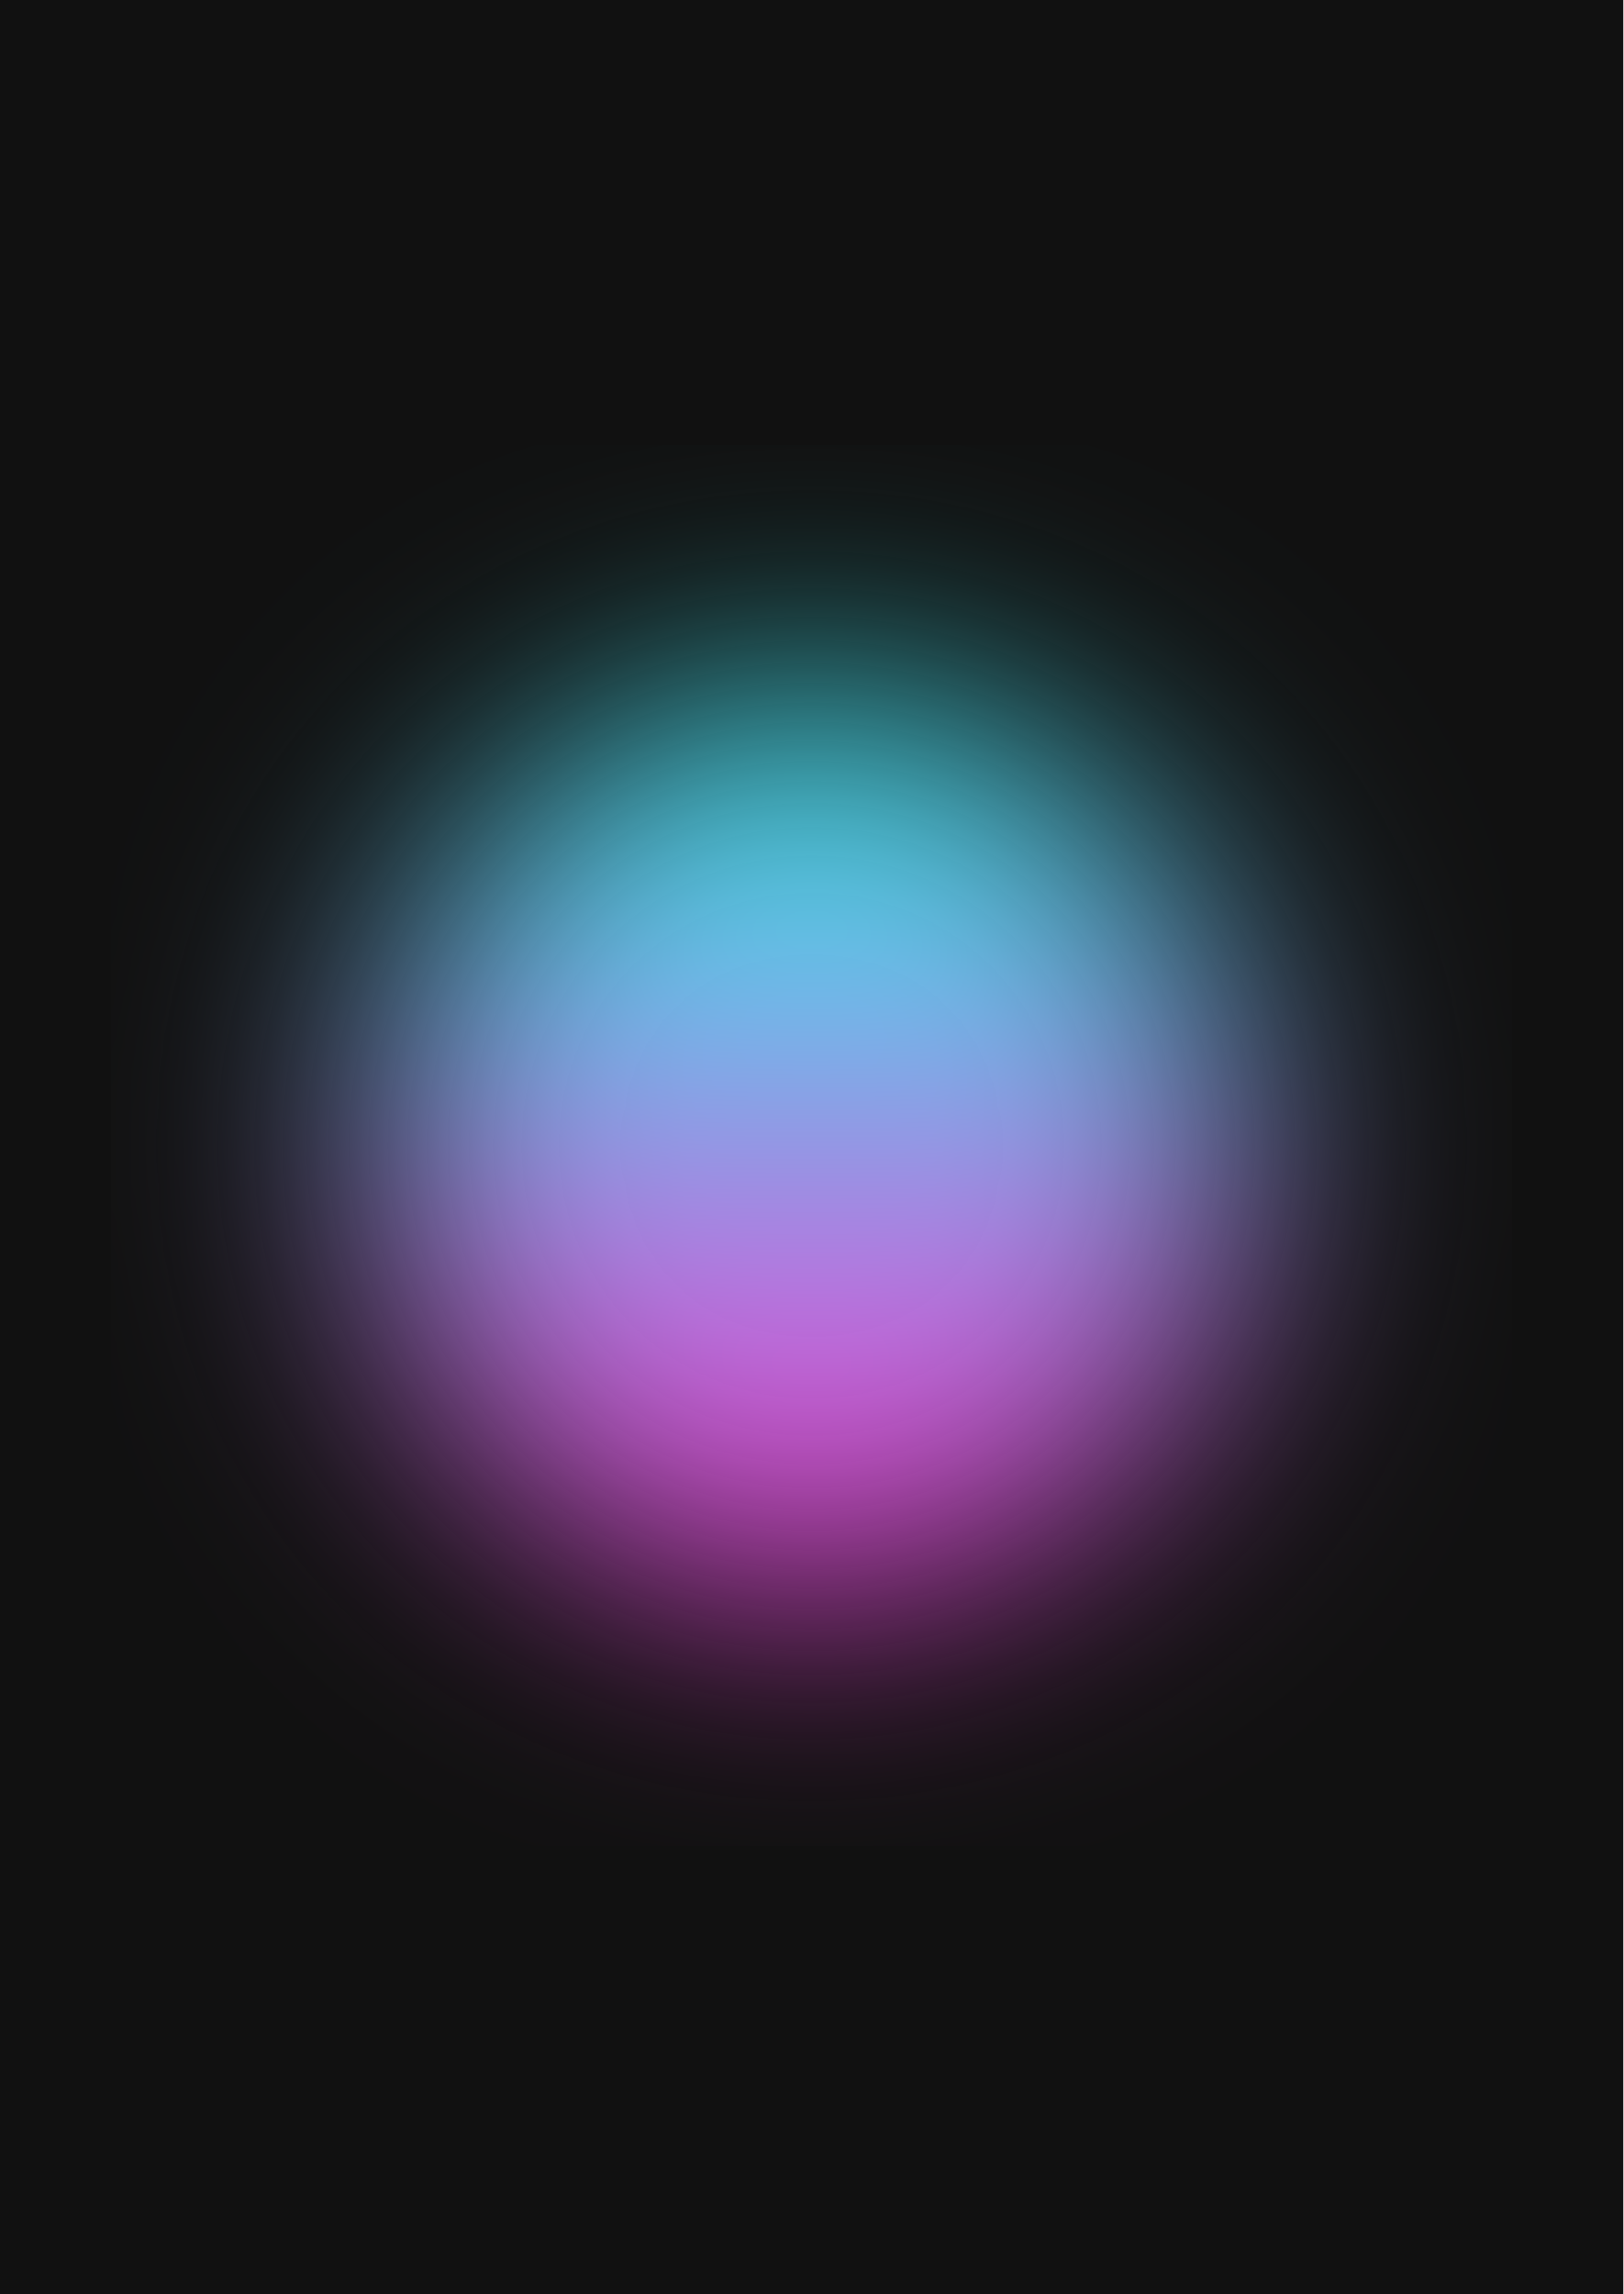
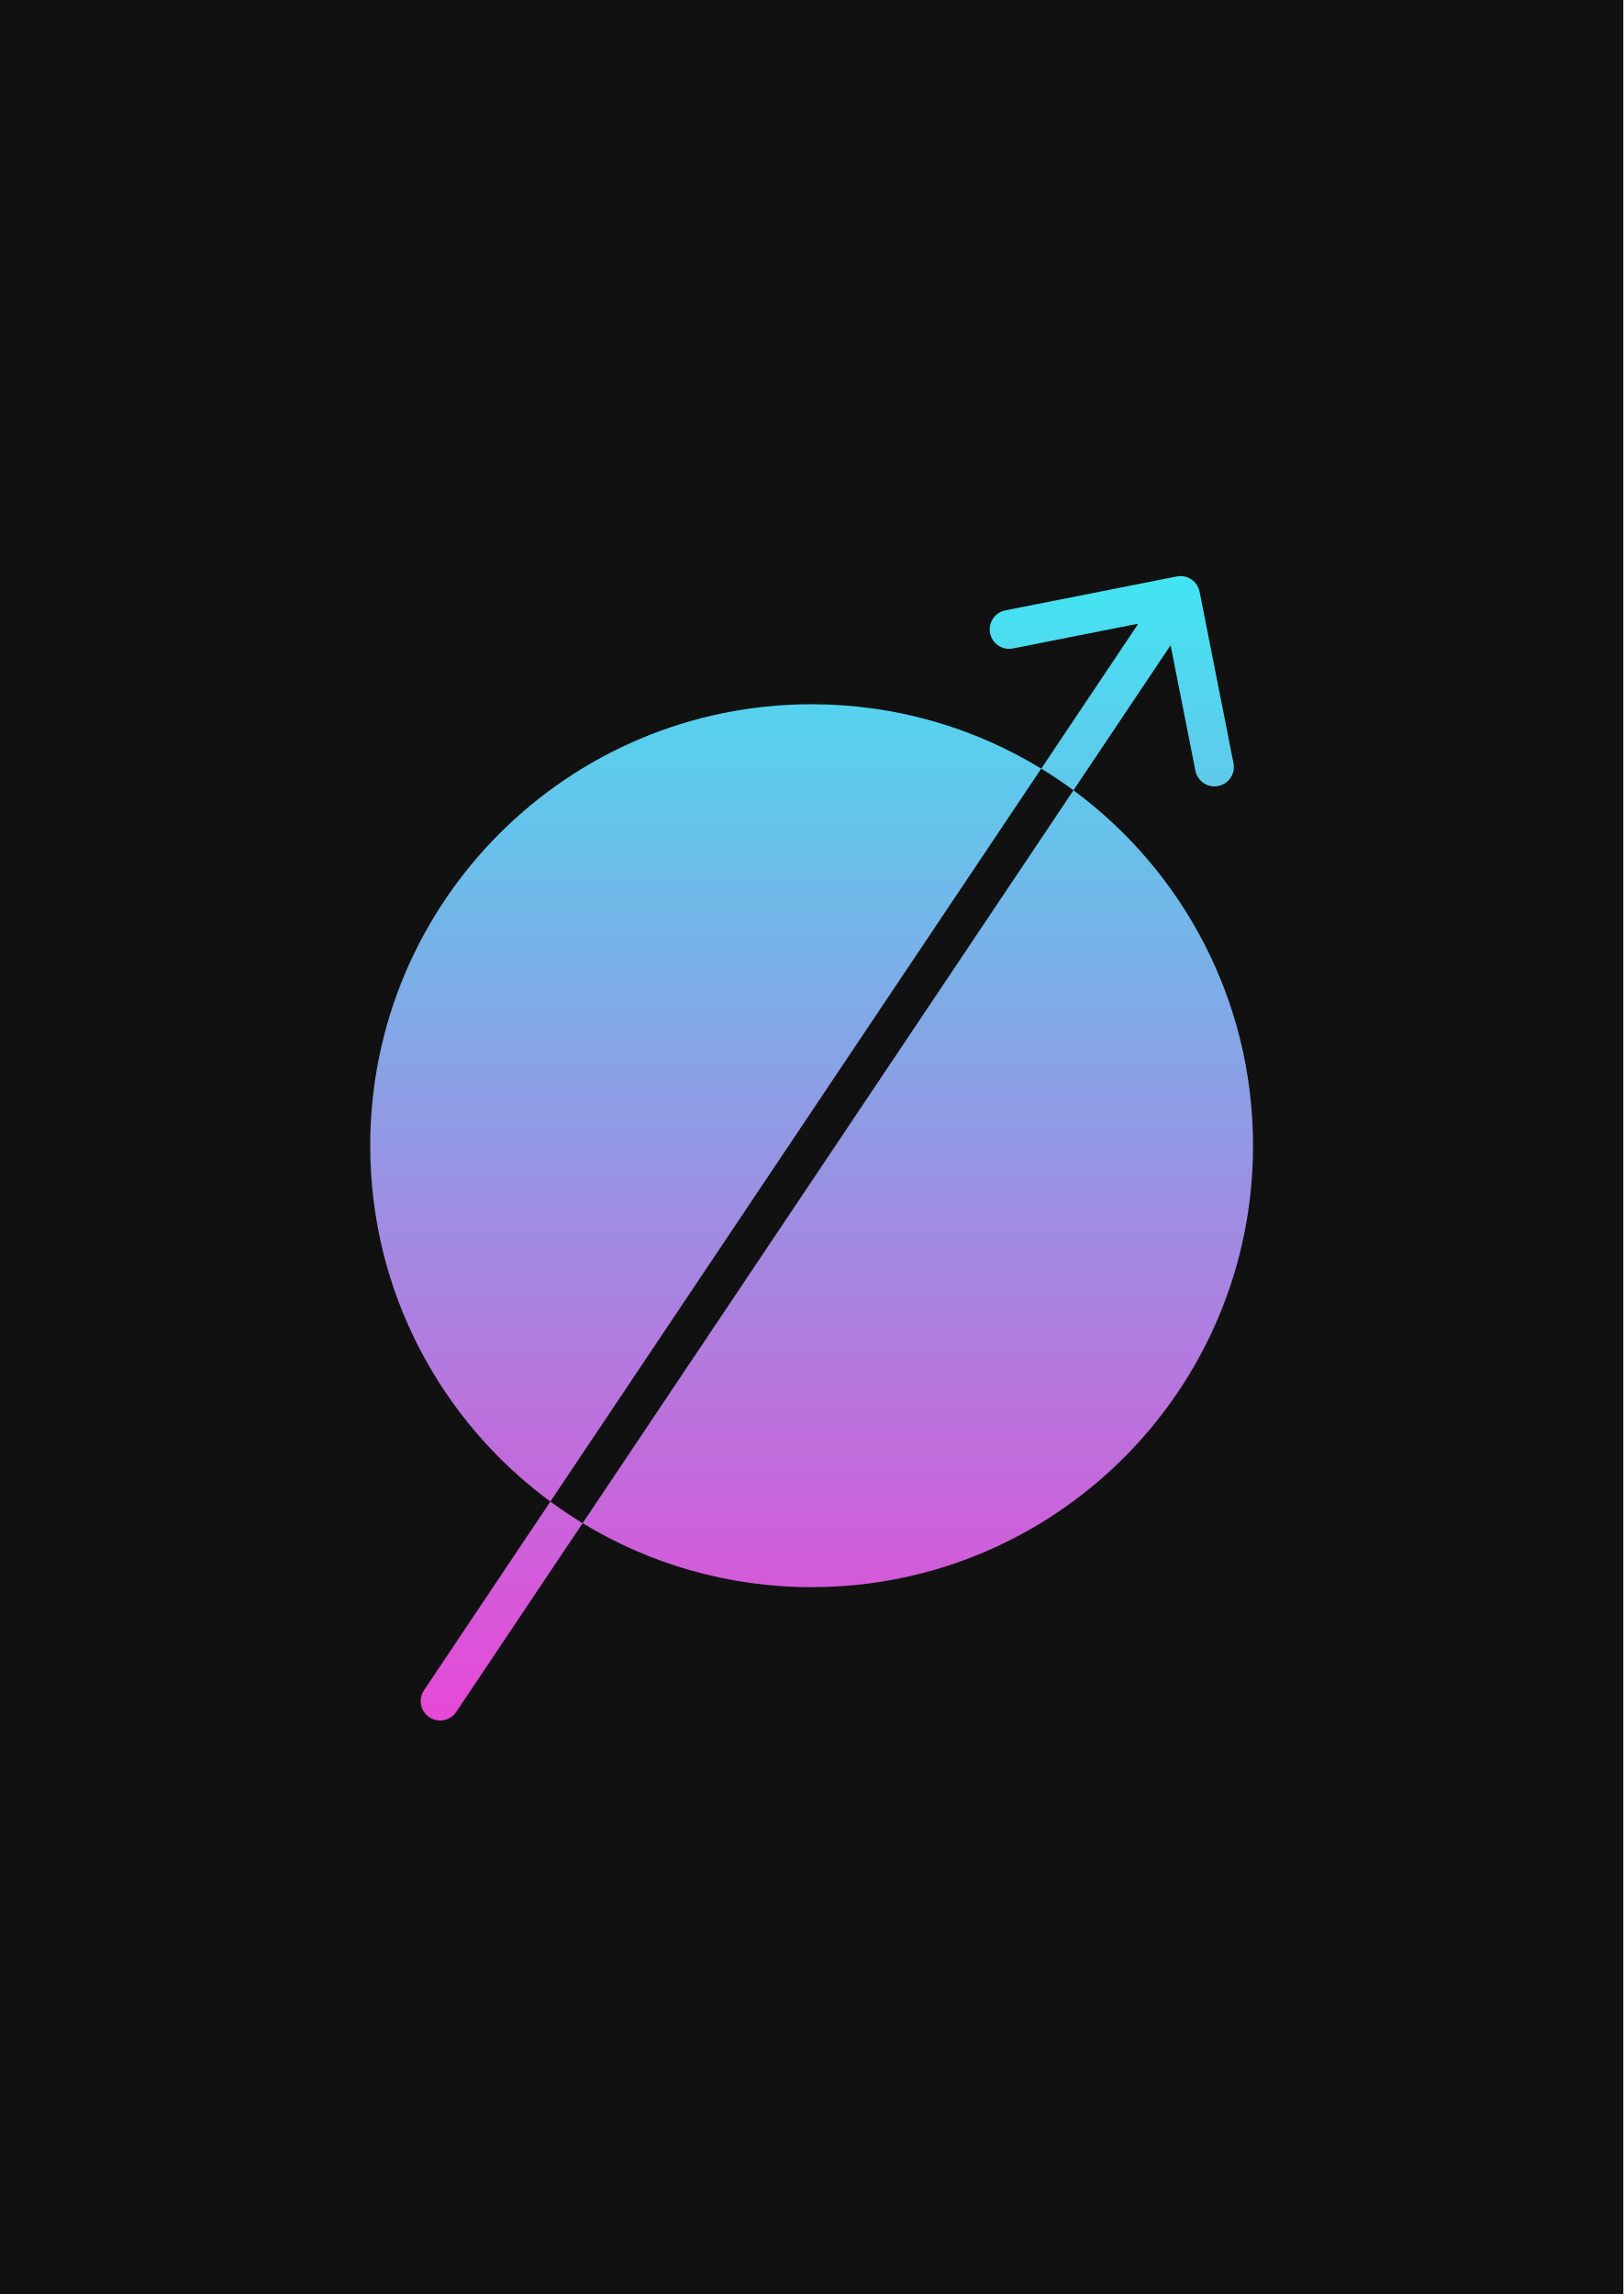
<svg xmlns="http://www.w3.org/2000/svg" width="627" height="886" viewBox="0 0 627 886" fill="none">
  <g clip-path="url(#clip0_415_216)">
    <rect width="627" height="886" fill="#111111" />
-     <g filter="url(#filter0_f_415_216)">
-       <circle cx="313.5" cy="442.5" r="170.5" fill="url(#paint0_linear_415_216)" />
-     </g>
+     <path d="M212.586 579.939C216.609 582.898 220.766 585.686 225.048 588.29L176.231 661.174C173.926 664.615 169.268 665.536 165.826 663.231C162.385 660.926 161.464 656.267 163.769 652.826L212.586 579.939ZM414.64 305.227C456.711 336.276 484 386.2 484 442.5C484 536.664 407.665 613 313.5 613C281.113 613 250.836 603.969 225.048 588.29L414.64 305.227ZM313.5 272C345.988 272 376.352 281.088 402.192 296.858L212.586 579.939C170.387 548.903 143 498.9 143 442.5C143 348.335 219.336 272 313.5 272ZM454.545 222.642C458.608 221.839 462.555 224.482 463.358 228.546L476.453 294.762C477.257 298.826 474.613 302.772 470.55 303.576C466.487 304.379 462.541 301.736 461.737 297.674L452.155 249.217L414.64 305.227C410.622 302.262 406.469 299.468 402.192 296.858L439.692 240.871L391.237 250.453C387.174 251.256 383.229 248.613 382.425 244.55C381.621 240.487 384.264 236.541 388.327 235.737L454.545 222.642Z" fill="url(#paint0_linear_415_216)" />
  </g>
  <defs>
-     <filter id="filter0_f_415_216" x="43" y="172" width="541" height="541" filterUnits="userSpaceOnUse" color-interpolation-filters="sRGB">
-       <feFlood flood-opacity="0" result="BackgroundImageFix" />
-       <feBlend mode="normal" in="SourceGraphic" in2="BackgroundImageFix" result="shape" />
-       <feGaussianBlur stdDeviation="50" result="effect1_foregroundBlur_415_216" />
-     </filter>
-     <linearGradient id="paint0_linear_415_216" x1="313.5" y1="272" x2="313.5" y2="613" gradientUnits="userSpaceOnUse">
-       <stop stop-color="#2DFAF4" />
-       <stop offset="1" stop-color="#FB33D4" />
+     <linearGradient id="paint0_linear_415_216" x1="313.5" y1="222.498" x2="313.5" y2="664.501" gradientUnits="userSpaceOnUse">
+       <stop stop-color="#42E5F1" />
+       <stop offset="1" stop-color="#E748D6" />
    </linearGradient>
    <clipPath id="clip0_415_216">
      <rect width="627" height="886" fill="white" />
    </clipPath>
  </defs>
</svg>
